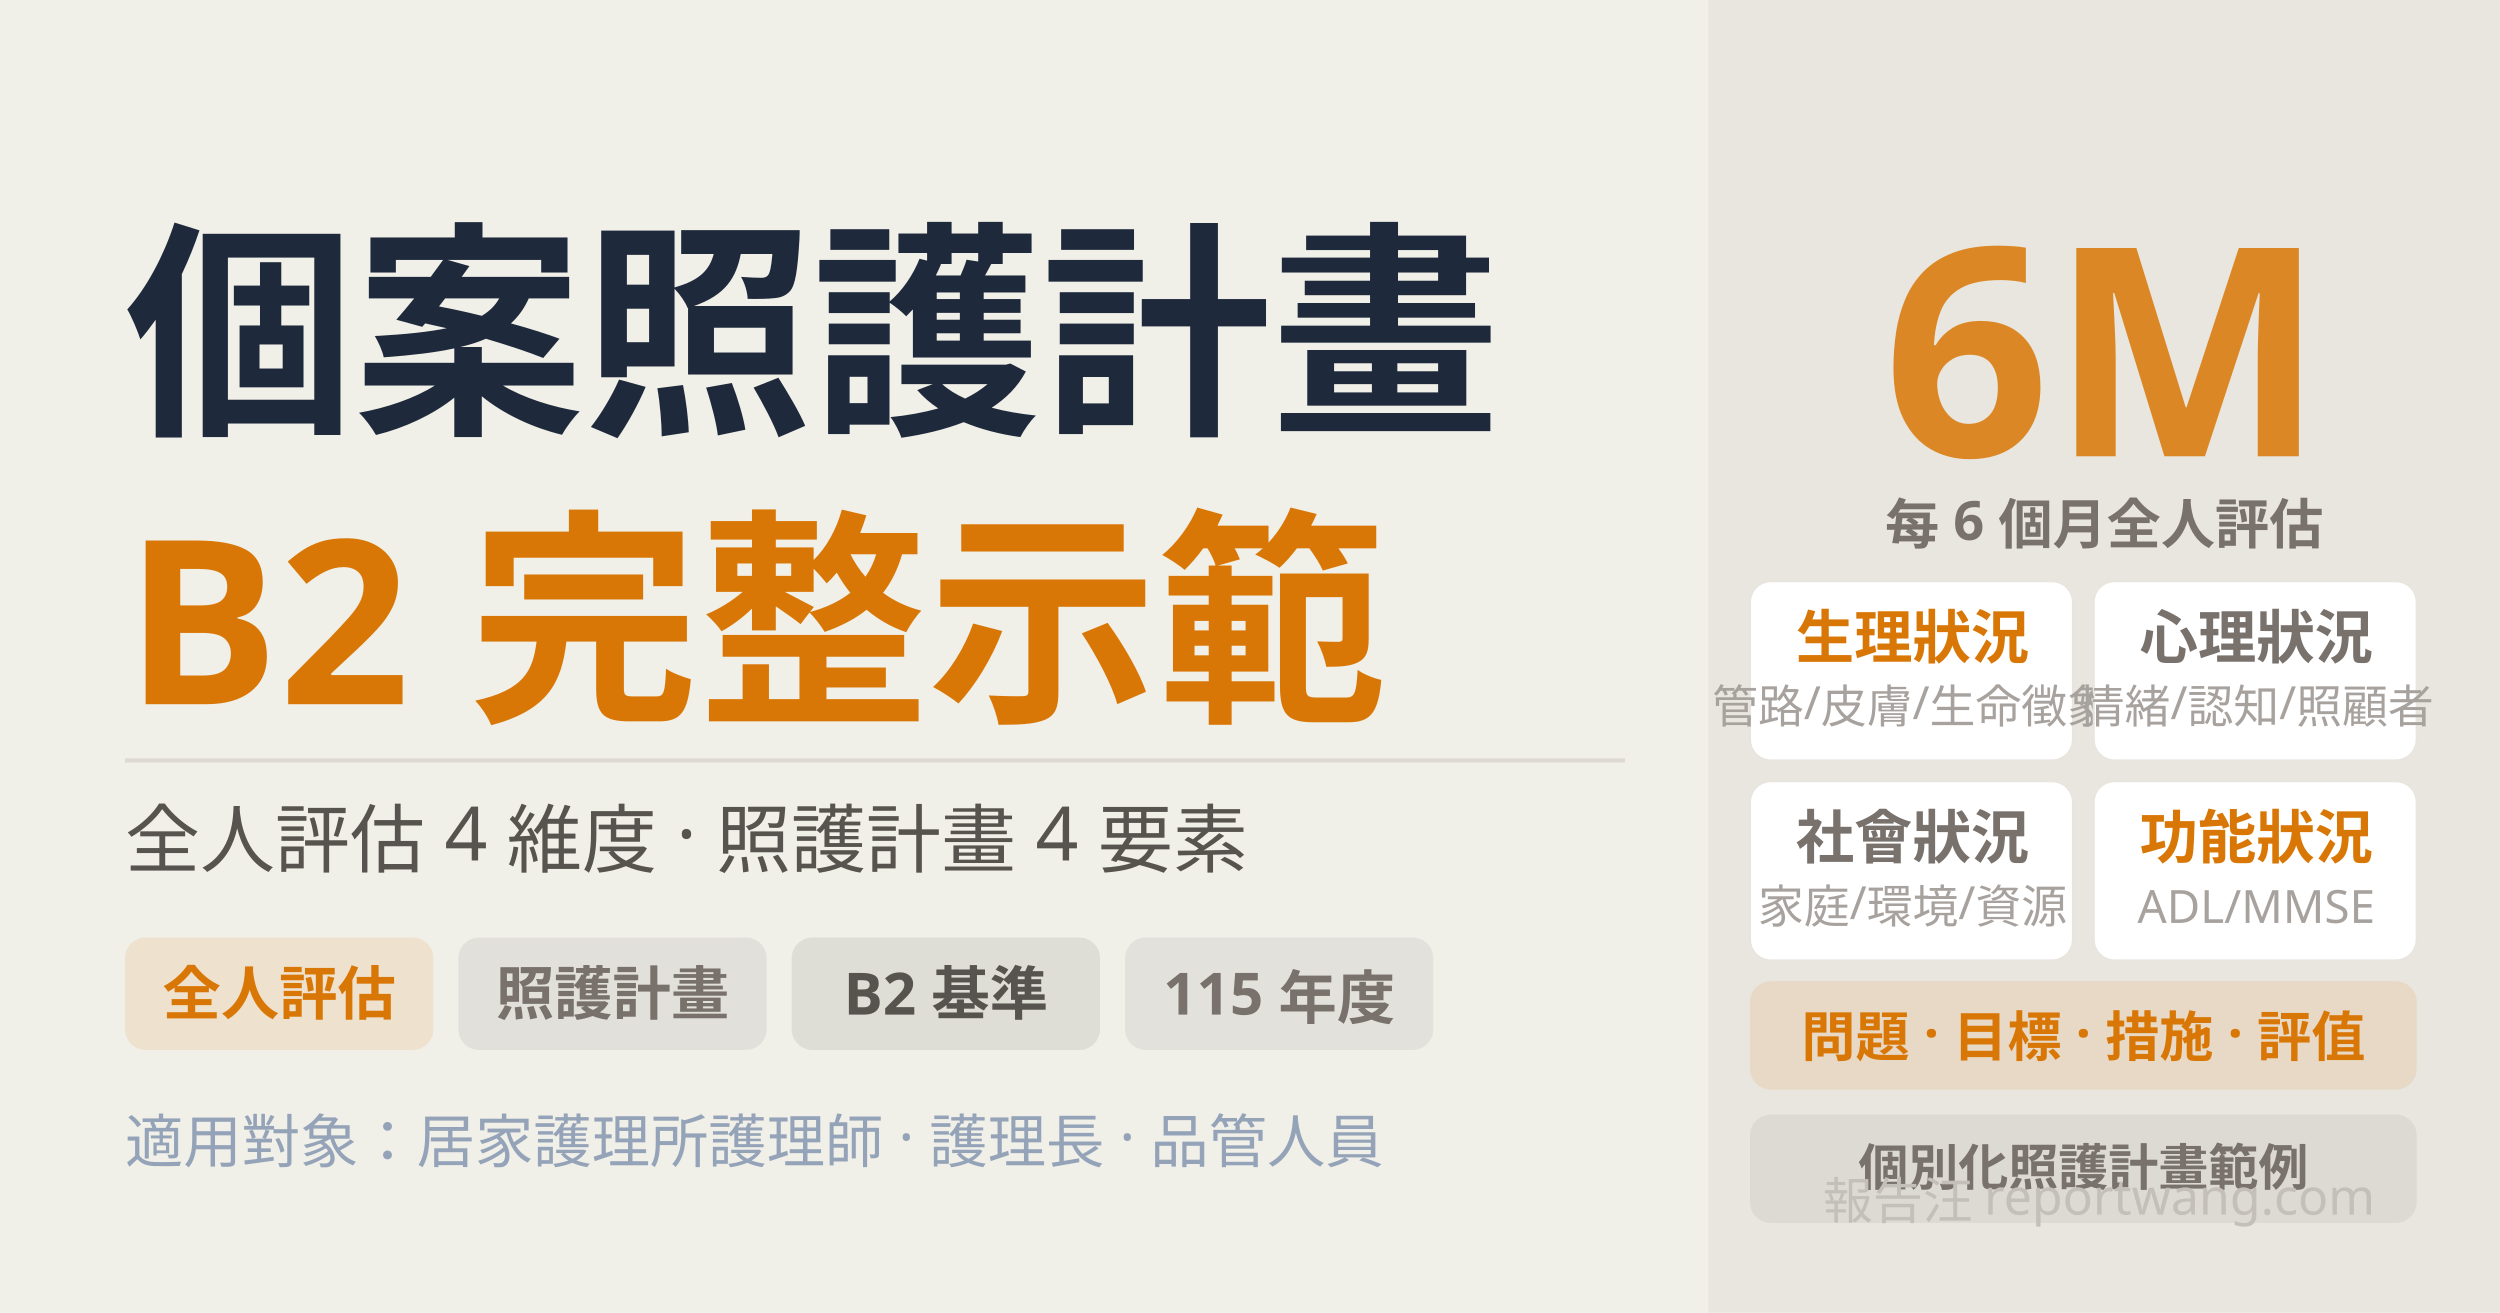
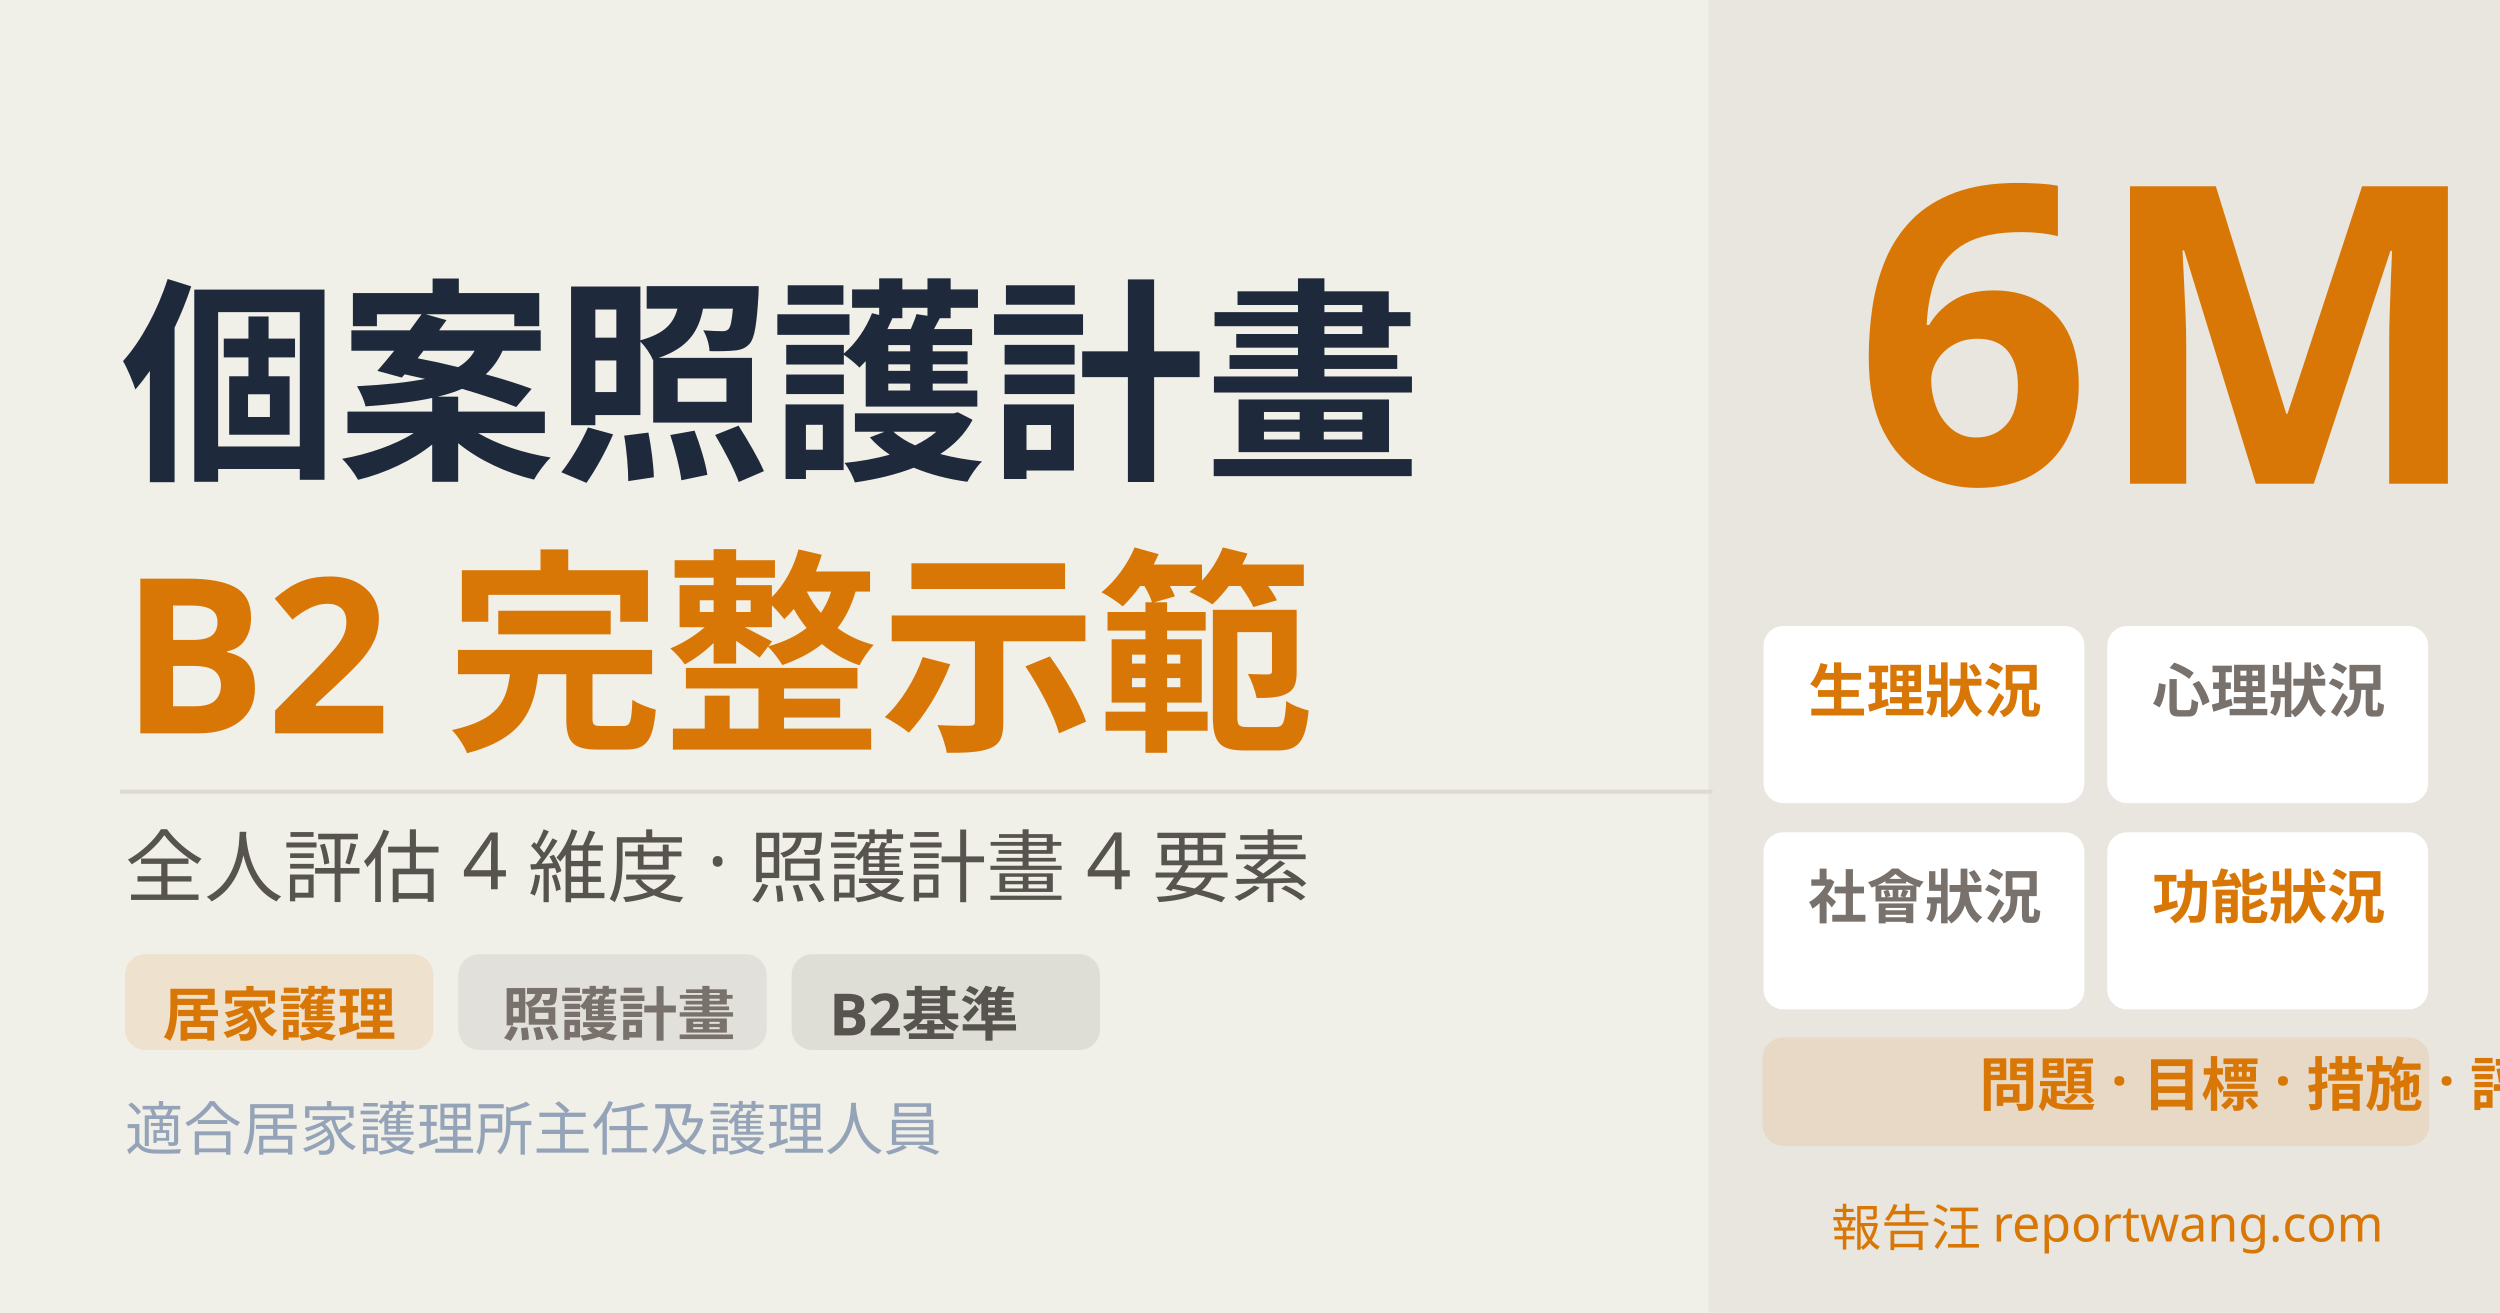
- <svg xmlns="http://www.w3.org/2000/svg" width="1200" height="630" viewBox="0 0 1200 630" font-family="'Noto Sans TC', sans-serif">
+ <svg xmlns="http://www.w3.org/2000/svg" width="1200" height="630" viewBox="0 0 1200 630" fill="none" font-family="'Noto Sans TC', sans-serif">
  <rect width="1200" height="630" fill="#f0efe8" />
-   <rect x="820" y="0" width="380" height="630" fill="#e8e6de" />
-   <text x="1010" y="219" font-size="140" font-weight="900" fill="#d97706" text-anchor="middle" opacity="0.85">6M</text>
-   <text x="1010" y="261" font-size="26" fill="#78716c" text-anchor="middle" font-weight="600">每 6 個月全人評估</text>
-   <rect x="840" y="279" width="155" height="86" rx="10" fill="white" stroke="#e8e5de" stroke-width="1" />
-   <text x="918" y="316" font-size="28" fill="#d97706" text-anchor="middle" font-weight="700">生理狀況</text>
-   <text x="918" y="347" font-size="22" fill="#a8a29e" text-anchor="middle">管路/皮膚/生命徵象</text>
-   <rect x="1005" y="279" width="155" height="86" rx="10" fill="white" stroke="#e8e5de" stroke-width="1" />
-   <text x="1083" y="316" font-size="28" fill="#78716c" text-anchor="middle" font-weight="700">心理狀況</text>
-   <text x="1083" y="347" font-size="22" fill="#a8a29e" text-anchor="middle">情緒/認知/照顧者</text>
-   <rect x="840" y="375" width="155" height="86" rx="10" fill="white" stroke="#e8e5de" stroke-width="1" />
-   <text x="918" y="412" font-size="28" fill="#78716c" text-anchor="middle" font-weight="700">社會狀況</text>
-   <text x="918" y="443" font-size="22" fill="#a8a29e" text-anchor="middle">家庭/環境/資源</text>
-   <rect x="1005" y="375" width="155" height="86" rx="10" fill="white" stroke="#e8e5de" stroke-width="1" />
-   <text x="1083" y="412" font-size="28" fill="#d97706" text-anchor="middle" font-weight="700">功能狀況</text>
-   <text x="1083" y="443" font-size="22" fill="#a8a29e" text-anchor="middle">ADL/MMSE</text>
-   <rect x="840" y="471" width="320" height="52" rx="10" fill="#d97706" opacity="0.12" />
-   <text x="1000" y="507" font-size="26" fill="#d97706" text-anchor="middle" font-weight="700">問題 · 目標 · 措施 · 評值</text>
-   <rect x="840" y="535" width="320" height="52" rx="10" fill="#78716c" opacity="0.10" />
-   <text x="1000" y="569" font-size="24" fill="#78716c" text-anchor="middle" font-weight="600">個別化照護計畫範例</text>
-   <text x="60" y="200" font-size="110" font-weight="900" fill="#1e293b">個案照護計畫</text>
-   <text x="60" y="338" font-size="110" font-weight="900" fill="#d97706">B2 完整示範</text>
-   <line x1="60" y1="365" x2="780" y2="365" stroke="#dedad3" stroke-width="2" />
-   <text x="60" y="416" font-size="36" fill="#57534e" font-weight="400">全人評估 4 維度 · 照護計畫 4 要素</text>
-   <rect x="60" y="450" width="148" height="54" rx="10" fill="#d97706" opacity="0.12" />
-   <text x="134" y="487" font-size="28" fill="#d97706" text-anchor="middle" font-weight="600">全人評估</text>
-   <rect x="220" y="450" width="148" height="54" rx="10" fill="#78716c" opacity="0.12" />
-   <text x="294" y="487" font-size="28" fill="#78716c" text-anchor="middle" font-weight="600">照護計畫</text>
-   <rect x="380" y="450" width="148" height="54" rx="10" fill="#57534e" opacity="0.12" />
-   <text x="454" y="487" font-size="28" fill="#57534e" text-anchor="middle" font-weight="600">B2 基準</text>
-   <rect x="540" y="450" width="148" height="54" rx="10" fill="#a8a29e" opacity="0.18" />
-   <text x="614" y="487" font-size="28" fill="#78716c" text-anchor="middle" font-weight="600">115 年度</text>
-   <text x="60" y="558" font-size="28" fill="#94a3b8">適用對象：居家護理所護理師 · 護理長 · 品管人員</text>
-   <text x="1140" y="585" font-size="24" fill="#c4bfb8" text-anchor="end" font-weight="400">報告汪 reportwang.com</text>
+   <g clip-path="url(#clip-home-nursing-care-plan)">
+     <path d="M1200 0H0V630H1200V0Z" fill="#F0EFE8" />
+     <path d="M1200 0H820V630H1200V0Z" fill="#E8E6DE" />
+     <text fill="#D97706" style="white-space: pre" xml:space="preserve" font-size="200" font-weight="bold" letter-spacing="0em">
+       <tspan x="890" y="232.2">6M</tspan>
+     </text>
+     <text fill="#78716C" style="white-space: pre" xml:space="preserve" font-size="28" font-weight="bold" letter-spacing="0em">
+       <tspan x="957" y="274.416" />
+     </text>
+     <path d="M991 300H856C850.477 300 846 304.477 846 310V376C846 381.523 850.477 386 856 386H991C996.523 386 1001 381.523 1001 376V310C1001 304.477 996.523 300 991 300Z" fill="white" stroke="#E8E6DE" />
+     <text fill="#D97706" style="white-space: pre" xml:space="preserve" font-size="28" font-weight="bold" letter-spacing="0em">
+       <tspan x="868" y="341.708">生理狀況</tspan>
+     </text>
+     <text fill="#A8A29E" style="white-space: pre" xml:space="preserve" font-size="22" letter-spacing="0em">
+       <tspan x="868" y="370.476" />
+     </text>
+     <path d="M1156 300H1021C1015.48 300 1011 304.477 1011 310V376C1011 381.523 1015.48 386 1021 386H1156C1161.52 386 1166 381.523 1166 376V310C1166 304.477 1161.52 300 1156 300Z" fill="white" stroke="#E8E6DE" />
+     <text fill="#78716C" style="white-space: pre" xml:space="preserve" font-size="28" font-weight="bold" letter-spacing="0em">
+       <tspan x="1033" y="341.708">心理狀況</tspan>
+     </text>
+     <text fill="#A8A29E" style="white-space: pre" xml:space="preserve" font-size="22" letter-spacing="0em">
+       <tspan x="1033" y="370.476" />
+     </text>
+     <path d="M991 399H856C850.477 399 846 403.477 846 409V475C846 480.523 850.477 485 856 485H991C996.523 485 1001 480.523 1001 475V409C1001 403.477 996.523 399 991 399Z" fill="white" stroke="#E8E6DE" />
+     <text fill="#78716C" style="white-space: pre" xml:space="preserve" font-size="28" font-weight="bold" letter-spacing="0em">
+       <tspan x="868" y="440.708">社會狀況</tspan>
+     </text>
+     <text fill="#A8A29E" style="white-space: pre" xml:space="preserve" font-size="22" letter-spacing="0em">
+       <tspan x="868" y="469.476" />
+     </text>
+     <path d="M1156 399H1021C1015.48 399 1011 403.477 1011 409V475C1011 480.523 1015.48 485 1021 485H1156C1161.52 485 1166 480.523 1166 475V409C1166 403.477 1161.52 399 1156 399Z" fill="white" stroke="#E8E6DE" />
+     <text fill="#D97706" style="white-space: pre" xml:space="preserve" font-size="28" font-weight="bold" letter-spacing="0em">
+       <tspan x="1033" y="440.708">功能狀況</tspan>
+     </text>
+     <text fill="#A8A29E" style="white-space: pre" xml:space="preserve" font-size="22" letter-spacing="0em">
+       <tspan x="1033" y="469.476" />
+     </text>
+     <path opacity="0.12" d="M1156 498H856C850.477 498 846 502.477 846 508V540C846 545.523 850.477 550 856 550H1156C1161.52 550 1166 545.523 1166 540V508C1166 502.477 1161.52 498 1156 498Z" fill="#D97706" />
+     <text fill="#D97706" style="white-space: pre" xml:space="preserve" font-size="28" font-weight="bold" letter-spacing="0em">
+       <tspan x="950" y="530.708">問題 · 目標 · 措施 · 評值</tspan>
+     </text>
+     <text fill="#1E293B" style="white-space: pre" xml:space="preserve" font-size="104" font-weight="bold" letter-spacing="0em">
+       <tspan x="58" y="222.0">個案照護計畫</tspan>
+     </text>
+     <text fill="#D97706" style="white-space: pre" xml:space="preserve" font-size="104" font-weight="bold" letter-spacing="0em">
+       <tspan x="58" y="352.0">B2 完整示範</tspan>
+     </text>
+     <path d="M57.5 380H822" stroke="#DEDAD3" stroke-width="2" />
+     <text fill="#57534E" style="white-space: pre" xml:space="preserve" font-size="38" letter-spacing="0em">
+       <tspan x="60" y="430.0">全人評估 4 維度 · 照護計畫 4 要素</tspan>
+     </text>
+     <path opacity="0.12" d="M198 458.00H70C64.477 458.00 60 462.477 60 468.00V494.00C60 499.523 64.477 504.00 70 504.00H198C203.523 504.00 208 499.523 208 494.00V468.00C208 462.477 203.523 458.00 198 458.00Z" fill="#D97706" />
+     <text fill="#D97706" style="white-space: pre" xml:space="preserve" font-size="28" font-weight="bold" letter-spacing="0em">
+       <tspan x="78" y="497.000">居家護理</tspan>
+     </text>
+     <path opacity="0.12" d="M358 458.00H230C224.477 458.00 220 462.477 220 468.00V494.00C220 499.523 224.477 504.00 230 504.00H358C363.523 504.00 368 499.523 368 494.00V468.00C368 462.477 363.523 458.00 358 458.00Z" fill="#78716C" />
+     <text fill="#78716C" style="white-space: pre" xml:space="preserve" font-size="28" font-weight="bold" letter-spacing="0em">
+       <tspan x="241" y="497.000">照護計畫</tspan>
+     </text>
+     <path opacity="0.12" d="M518 458.00H390C384.477 458.00 380 462.477 380 468.00V494.00C380 499.523 384.477 504.00 390 504.00H518C523.523 504.00 528 499.523 528 494.00V468.00C528 462.477 523.523 458.00 518 458.00Z" fill="#57534E" />
+     <text fill="#57534E" style="white-space: pre" xml:space="preserve" font-size="28" font-weight="bold" letter-spacing="0em">
+       <tspan x="398" y="497.000">B2基準</tspan>
+     </text>
+     <text fill="#94A3B8" style="white-space: pre" xml:space="preserve" font-size="28" letter-spacing="0em">
+       <tspan x="60" y="552.0">適合居家護理所主任及護理人員</tspan>
+     </text>
+     <text fill="#D97706" style="white-space: pre" xml:space="preserve" font-size="24" letter-spacing="0em">
+       <tspan x="879.008" y="597.928">報告汪 reportwang.com</tspan>
+     </text>
+   </g>
+   <defs>
+     <clipPath id="clip-home-nursing-care-plan">
+       <rect width="1200" height="630" fill="white" />
+     </clipPath>
+   </defs>
</svg>
